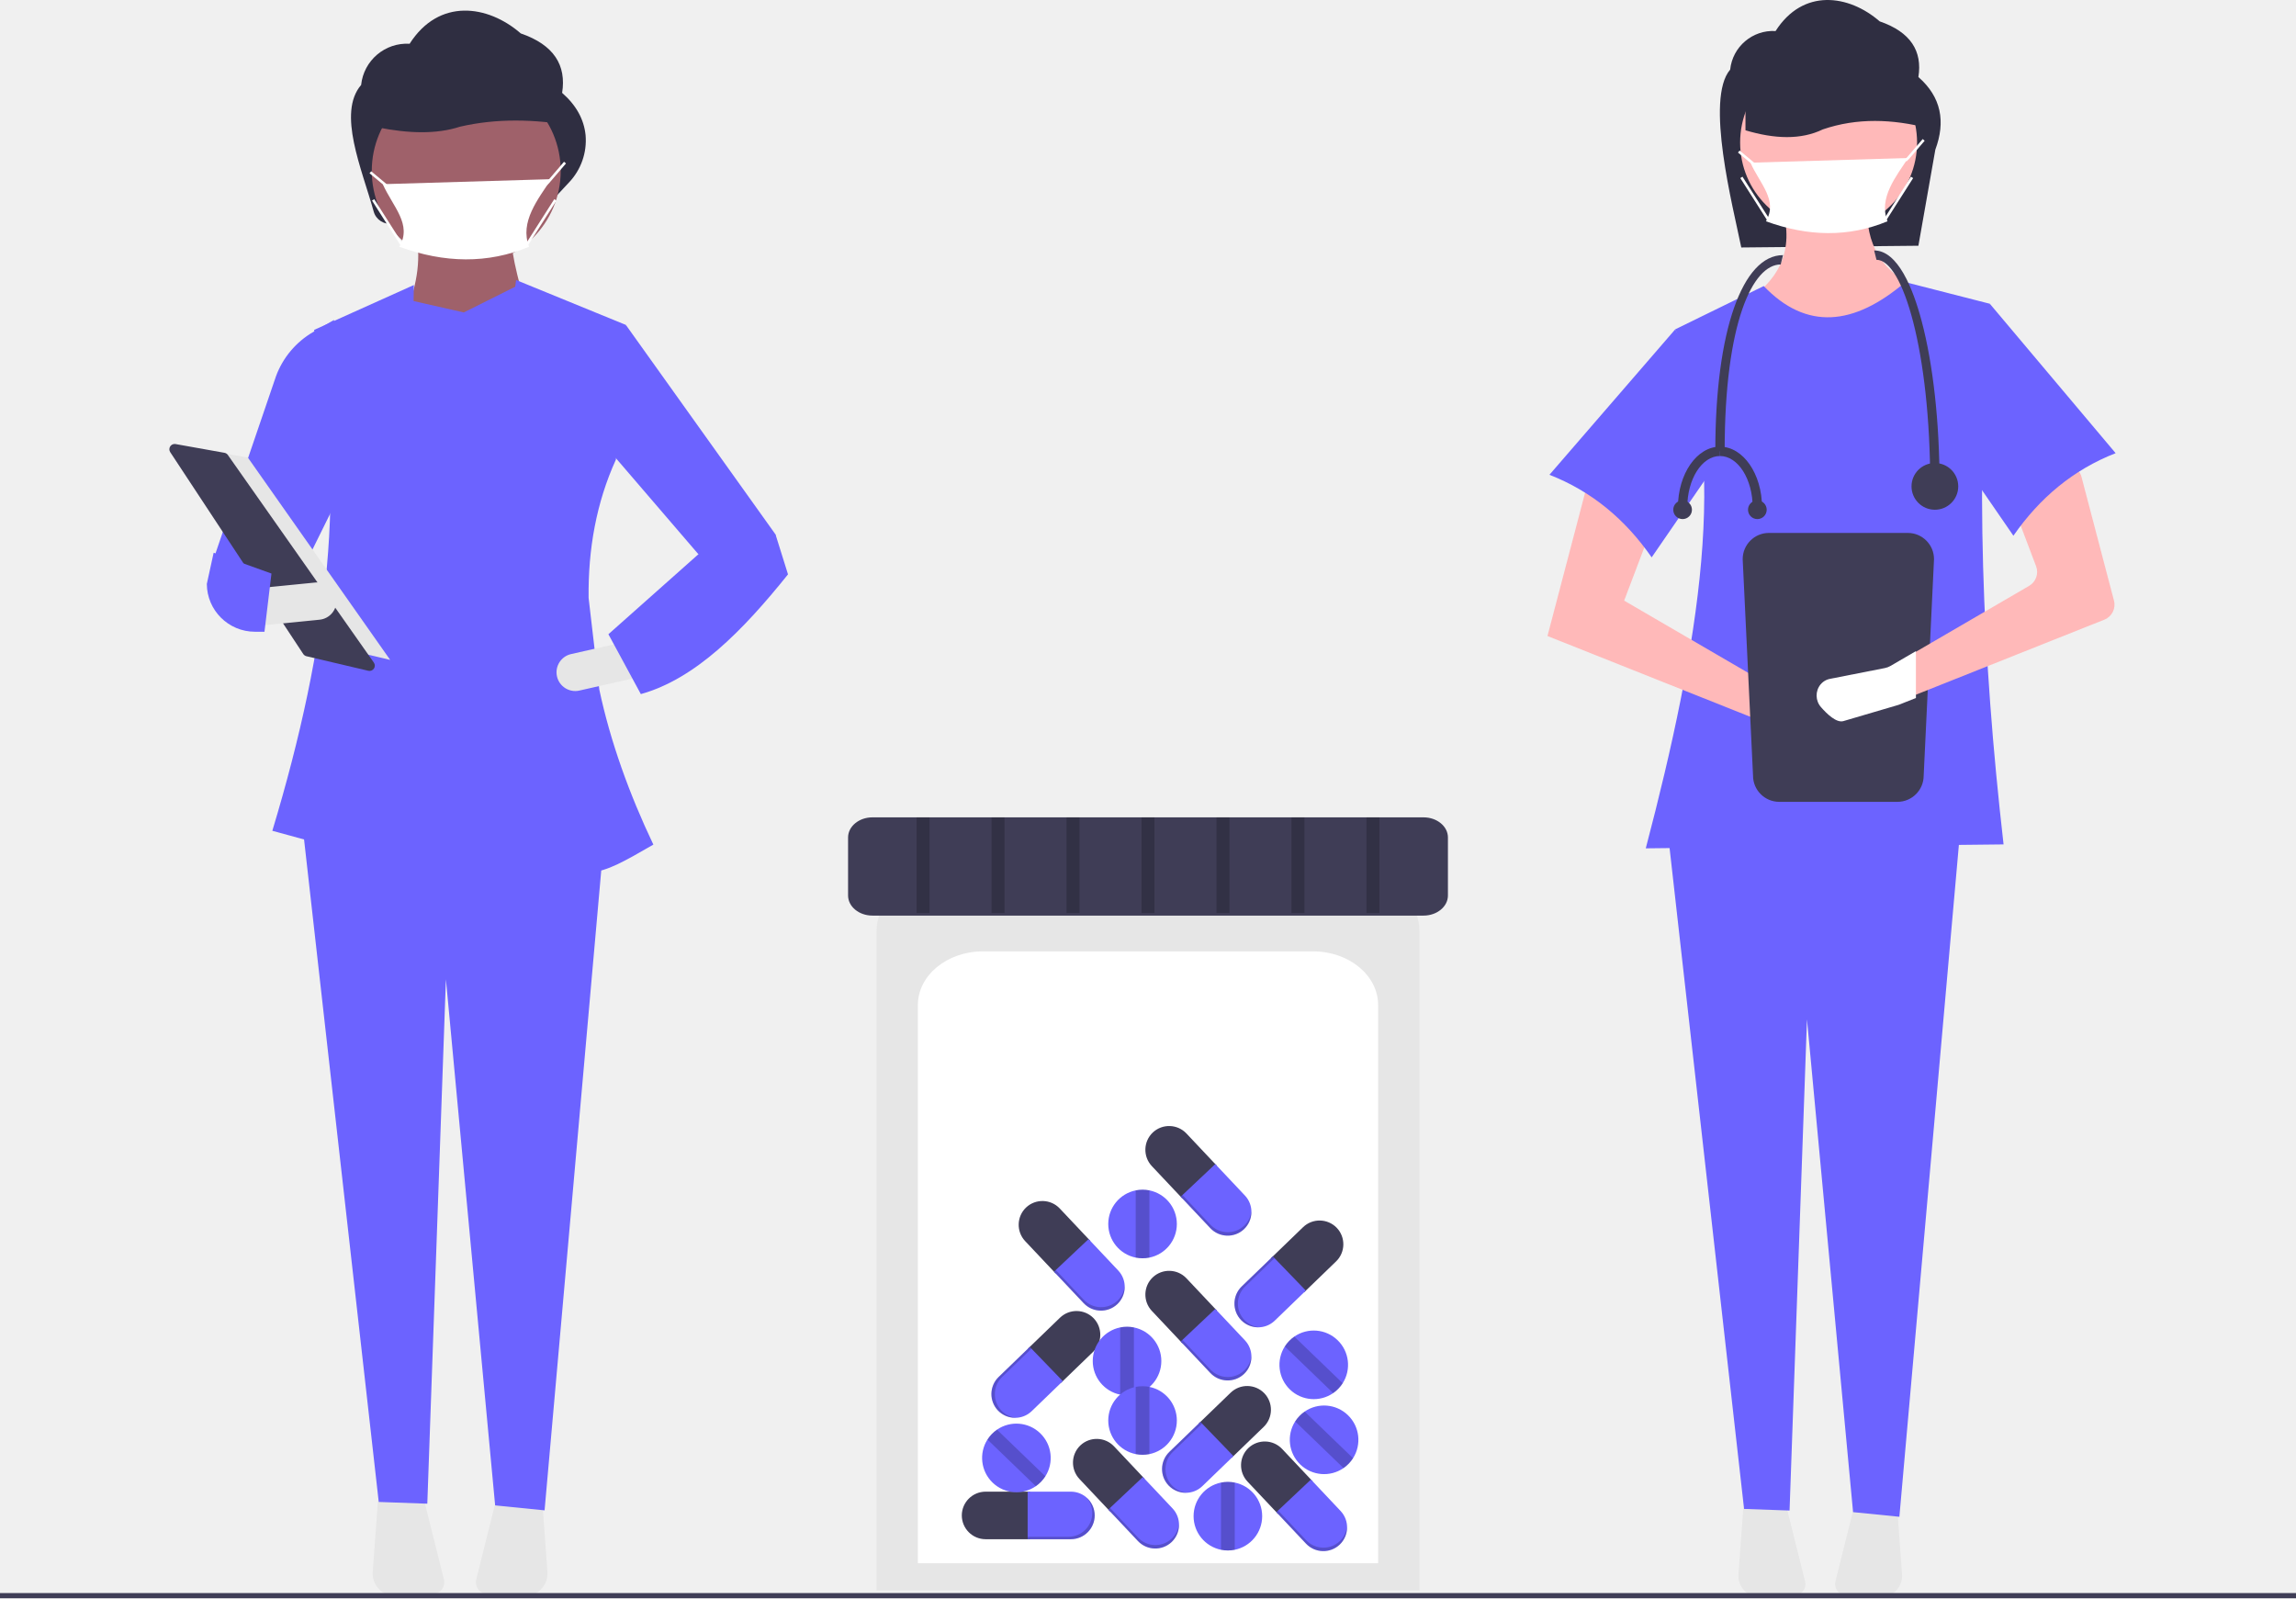
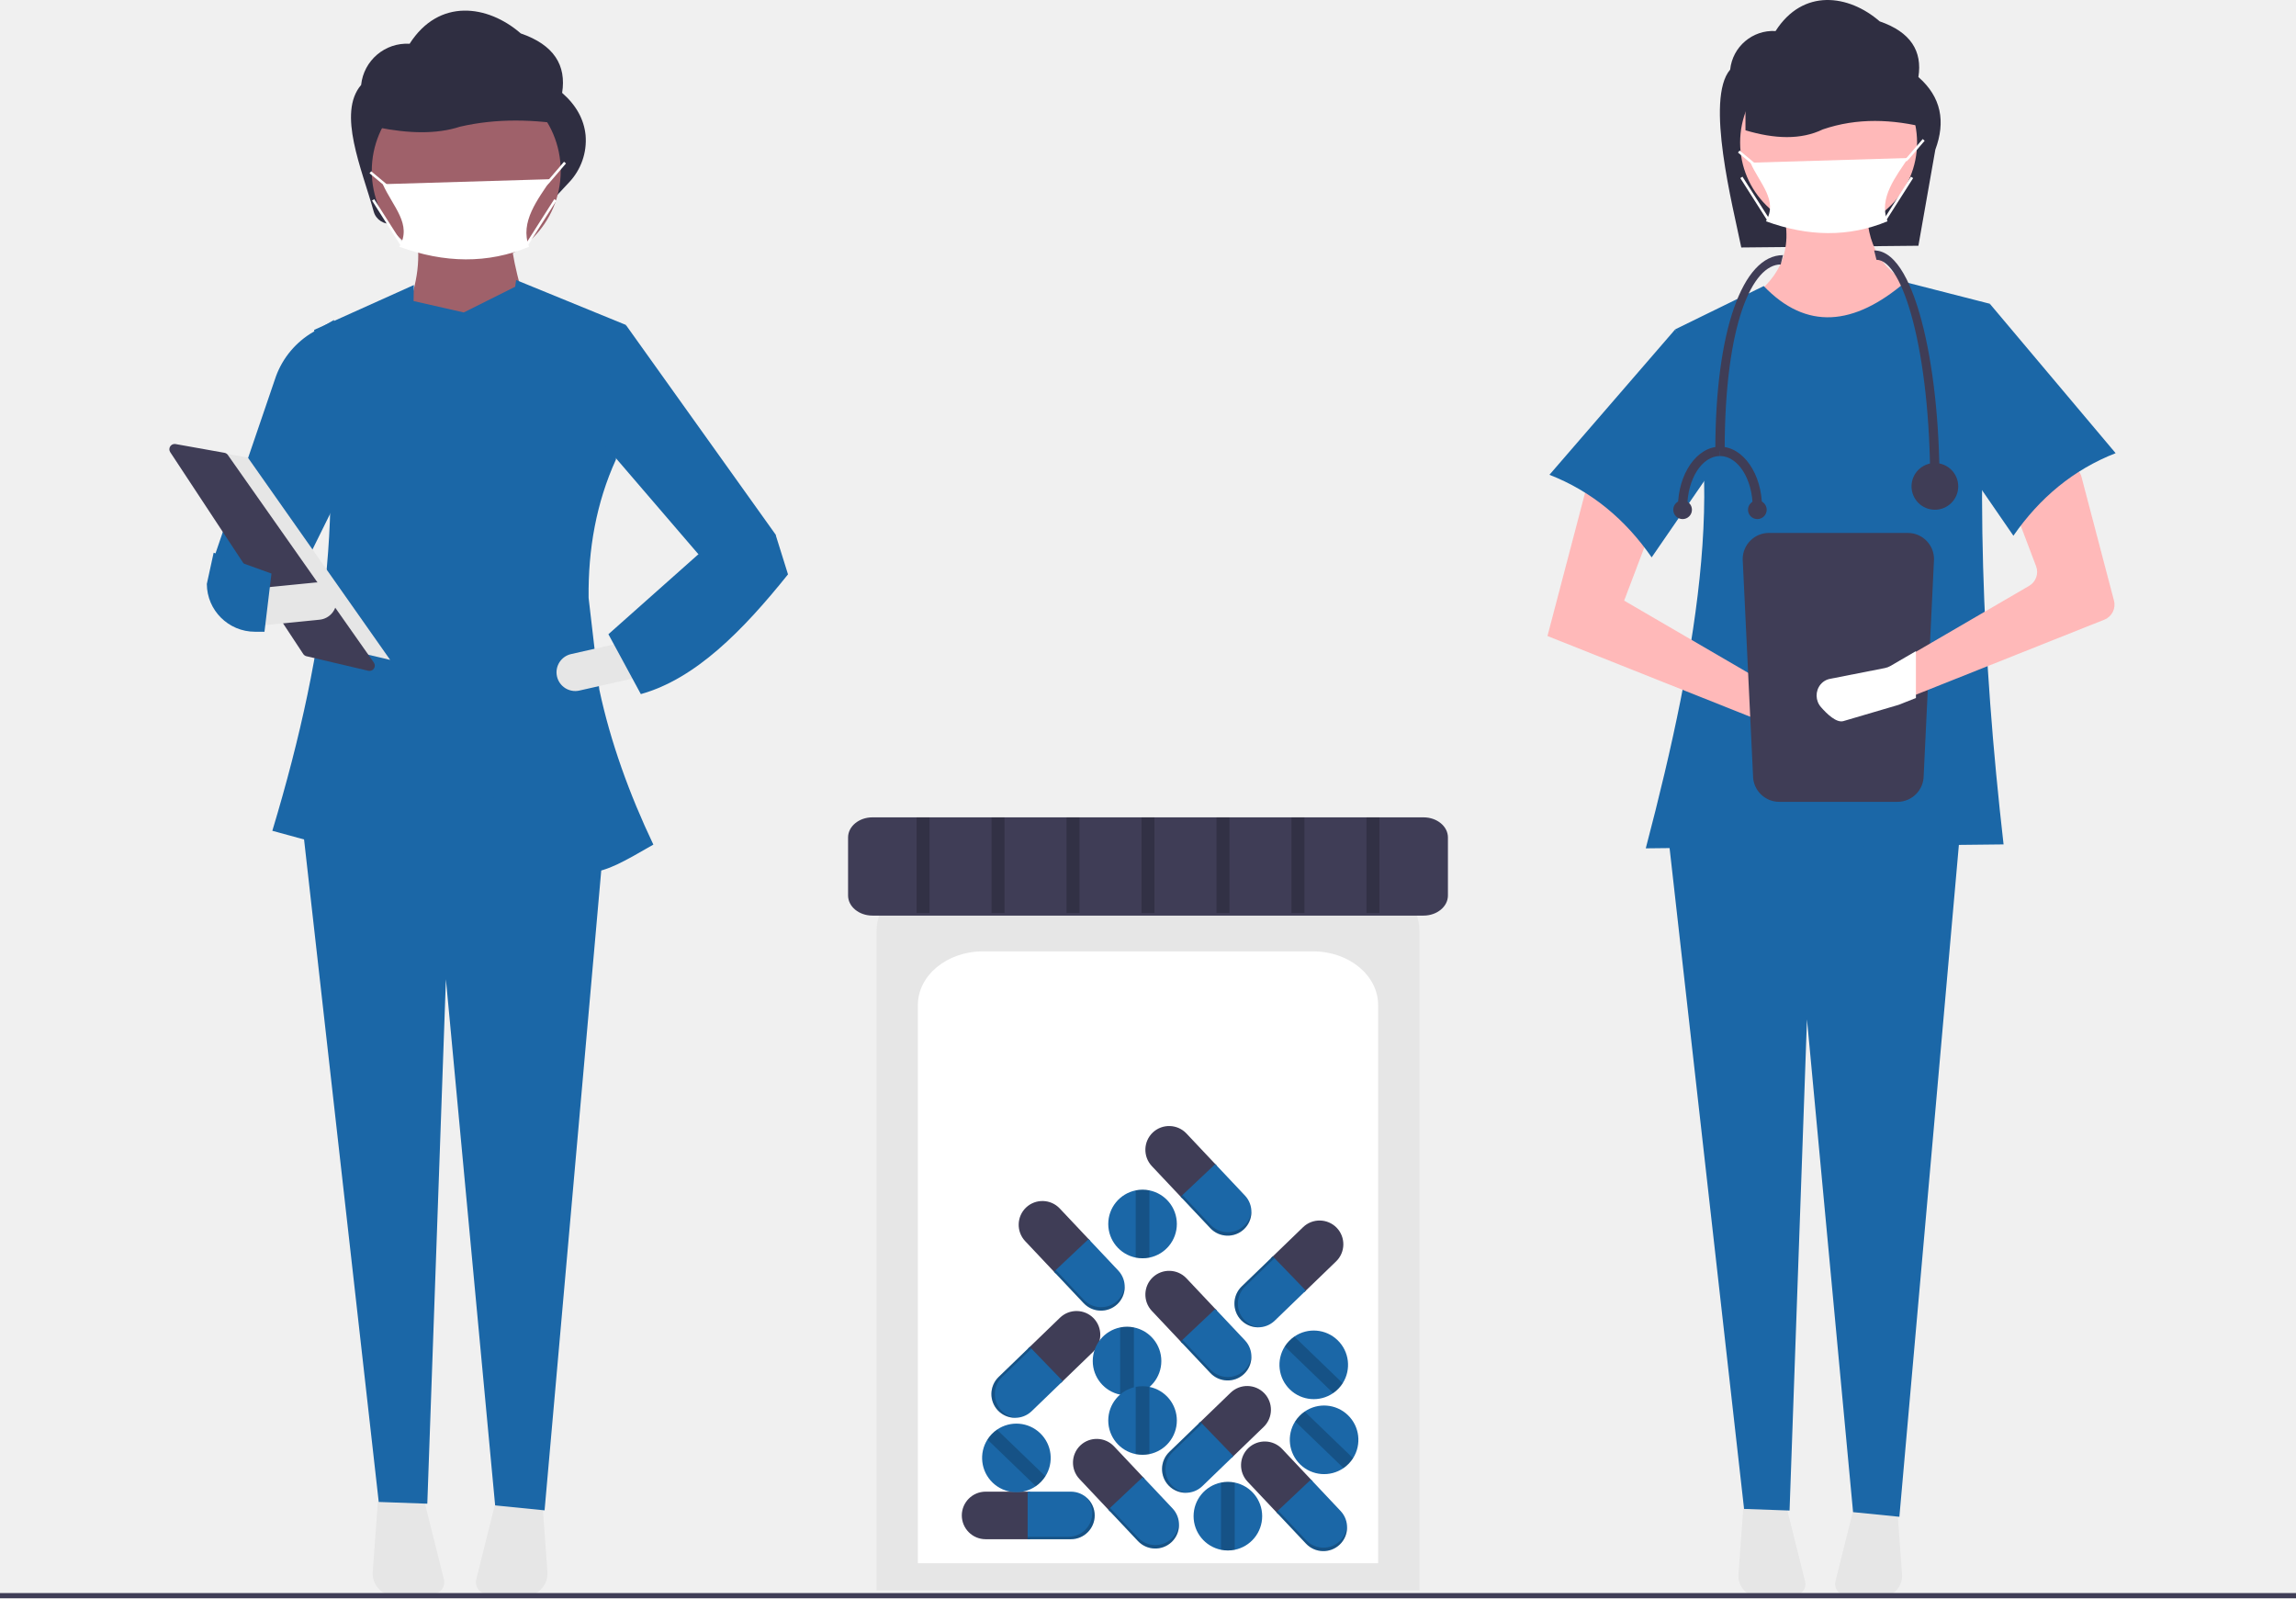
<svg xmlns="http://www.w3.org/2000/svg" data-name="Layer 1" width="888" height="618.106" viewBox="0 0 888 618.106">
  <path d="M897.957,235.99l-68.502.667c-3.22-15.851-14.038-57.443-4.295-68.787A16.674,16.674,0,0,1,842.723,152.95h0c10.617-16.62,28.302-14.124,40.255-3.745,12.029,4.151,16.565,11.525,14.979,21.532,8.909,7.798,10.552,17.285,6.553,28.085Z" transform="translate(-156 -140.947)" fill="#2f2e41" />
  <path d="M891.362,278.189l-49.422-6.843-9.884-14.447c13.616-9.032,18.434-21.647,12.166-38.778l34.216-.76c-1.603,15.255,3.442,27.067,17.488,34.216Z" transform="translate(-156 -140.947)" fill="#ffb9b9" />
  <path d="M830.255,723.967l-1.89,25.835a8.224,8.224,0,0,0,8.7,8.809L850.335,757.807a4.195,4.195,0,0,0,3.815-5.204l-7.366-29.463Z" transform="translate(-156 -140.947)" fill="#e6e6e6" />
  <path d="M873.216,723.14l-7.366,29.463a4.195,4.195,0,0,0,3.815,5.204l13.27.804a8.224,8.224,0,0,0,8.7-8.809l-1.89-25.835Z" transform="translate(-156 -140.947)" fill="#e6e6e6" />
-   <polygon points="734.602 586.606 716.694 584.809 698.866 394.239 692.128 584.195 674.534 583.565 644.881 320.485 758.172 320.485 734.602 586.606" fill="#6c63ff" />
+   <polygon points="734.602 586.606 716.694 584.809 698.866 394.239 692.128 584.195 674.534 583.565 644.881 320.485 758.172 320.485 734.602 586.606" fill="#1b67a7" />
  <circle cx="707.229" cy="55.125" r="34.216" fill="#ffb9b9" />
-   <path d="M930.9,467.515l-138.383,1.521c20.537-78.181,32.821-150.804,11.405-200.731l34.216-16.728c16.498,17.208,34.871,15.434,54.745-1.521l32.695,8.364C919.978,323.891,922.488,394.011,930.9,467.515Z" transform="translate(-156 -140.947)" fill="#6c63ff" />
+   <path d="M930.9,467.515l-138.383,1.521c20.537-78.181,32.821-150.804,11.405-200.731l34.216-16.728c16.498,17.208,34.871,15.434,54.745-1.521l32.695,8.364C919.978,323.891,922.488,394.011,930.9,467.515Z" transform="translate(-156 -140.947)" fill="#1b67a7" />
  <path d="M754.5,386.919l85.919,34.216,19.209,5.65a6.645,6.645,0,0,0,8.322-4.763h0a6.645,6.645,0,0,0-3.783-7.7l-19.946-6.113-60.067-34.976,12.546-33.075L770.467,326.091Z" transform="translate(-156 -140.947)" fill="#ffb9b9" />
-   <path d="M755.26,324.57c16.347,6.377,29.349,17.261,39.538,31.934l31.934-46.381-22.81-41.819Z" transform="translate(-156 -140.947)" fill="#6c63ff" />
+   <path d="M755.26,324.57c16.347,6.377,29.349,17.261,39.538,31.934l31.934-46.381-22.81-41.819Z" transform="translate(-156 -140.947)" fill="#1b67a7" />
  <path d="M901.792,190.527c-13.887-3.578-27.54-4.069-40.813.469-8.455,4.095-18.608,3.717-29.899.344V157.203l60.959,1.626Z" transform="translate(-156 -140.947)" fill="#2f2e41" />
  <path d="M840.134,347.053A10.145,10.145,0,0,0,830,357.187l4,83.732A10.145,10.145,0,0,0,844.134,451.053h45.732A10.145,10.145,0,0,0,900,440.919l4-83.732A10.145,10.145,0,0,0,893.866,347.053Z" transform="translate(-156 -140.947)" fill="#3f3d56" />
  <path d="M969.89,380.593,895,410.413l-5.65,2.25c-.18.07-.36.13-.55.19l-18.93,5.57c-2.42.71-5.77-2.55-7.73-4.8a6.085,6.085,0,0,1-.16-7.93,6.746,6.746,0,0,1,.86-.83,5.589,5.589,0,0,1,2.5-1.1l18.91-3.72a6.336,6.336,0,0,0,1.93-.72l8.82-5.14,45.79-26.66a6.218,6.218,0,0,0,2.69-7.58l-8.74-23.05a6.211,6.211,0,0,1,2.87-7.68l14.48-7.76a6.206,6.206,0,0,1,8.94,3.9L973.6,373.233A6.219,6.219,0,0,1,969.89,380.593Z" transform="translate(-156 -140.947)" fill="#ffb9b9" />
-   <path d="M974.24,316.206c-16.347,6.377-29.349,17.261-39.538,31.934l-31.934-46.381,22.81-43.34Z" transform="translate(-156 -140.947)" fill="#6c63ff" />
+   <path d="M974.24,316.206c-16.347,6.377-29.349,17.261-39.538,31.934l-31.934-46.381,22.81-43.34Z" transform="translate(-156 -140.947)" fill="#1b67a7" />
  <path d="M886,226.526c-14.968,6.226-30.663,5.973-47,0,4.754-8.114-2.352-14.469-6-22.66l61-1.813C889.335,209.169,882.452,217.576,886,226.526Z" transform="translate(-156 -140.947)" fill="#fff" />
  <polygon points="737.354 62.46 736.646 61.753 737.646 60.753 743.62 53.781 744.38 54.431 738.38 61.431 737.354 62.46" fill="#fff" />
  <rect x="831" y="198.148" width="1.001" height="7.81" transform="translate(-12.03491 570.5309) rotate(-50.19443)" fill="#fff" />
  <rect x="880.471" y="217.303" width="19.558" height="1" transform="matrix(0.537, -0.84358, 0.84358, 0.537, 72.44944, 710.8936)" fill="#fff" />
  <rect x="834.25" y="208.024" width="1" height="19.558" transform="translate(-142.4296 341.2609) rotate(-32.47119)" fill="#fff" />
  <path d="M897,392.768V410.885l-6.307,2.512c-.201.078-.402.145-.614.212L868.949,419.826c-2.701.792-6.441-2.846-8.628-5.358a6.792,6.792,0,0,1-.179-8.852,7.53,7.53,0,0,1,.96-.926,6.238,6.238,0,0,1,2.791-1.228l21.108-4.152a7.072,7.072,0,0,0,2.154-.804Z" transform="translate(-156 -140.947)" fill="#fff" />
  <path d="M906.14,328.149h-3.614c0-51.111-10.523-86.729-20.779-86.729l-.903-3.614c9.197,0,15.06,14.824,18.36,27.26C903.677,281.926,906.14,304.329,906.14,328.149Z" transform="translate(-156 -140.947)" fill="#3f3d56" />
  <path d="M823.025,315.501H819.411c0-46.809,10.596-75.888,26.199-75.888l-.903,3.614C833.914,243.227,823.025,265.575,823.025,315.501Z" transform="translate(-156 -140.947)" fill="#3f3d56" />
  <circle cx="748.333" cy="188.105" r="9.034" fill="#3f3d56" />
  <path d="M808.57,337.183h-3.614c0-12.952,7.295-23.489,16.262-23.489v3.614C814.244,317.308,808.57,326.224,808.57,337.183Z" transform="translate(-156 -140.947)" fill="#3f3d56" />
  <path d="M837.479,337.183h-3.614c0-10.959-5.674-19.875-12.648-19.875v-3.614C830.185,313.694,837.479,324.231,837.479,337.183Z" transform="translate(-156 -140.947)" fill="#3f3d56" />
  <circle cx="679.673" cy="197.14" r="3.614" fill="#3f3d56" />
  <circle cx="650.763" cy="197.14" r="3.614" fill="#3f3d56" />
  <path d="M371.271,216.644,307.805,227.392a6.424,6.424,0,0,1-7.27-4.613c-4.585-16.549-14.172-38.139-4.864-48.977a17.805,17.805,0,0,1,18.755-15.933h0c11.338-17.747,30.222-15.083,42.986-3.999,12.845,4.432,17.688,12.307,15.995,22.992,5.549,4.857,8.459,10.329,9.072,16.334a23.589,23.589,0,0,1-6.454,18.351Z" transform="translate(-156 -140.947)" fill="#2f2e41" />
  <path d="M361.403,266.609l-49.2-2.894c4.822-11.067,6.748-21.724,4.824-31.836h36.659C353.602,239.644,357.466,253.074,361.403,266.609Z" transform="translate(-156 -140.947)" fill="#9f616a" />
  <path d="M302.18,721.236l-2.018,27.588a8.782,8.782,0,0,0,9.29,9.407l14.17-.858a4.479,4.479,0,0,0,4.074-5.557l-7.866-31.462Z" transform="translate(-156 -140.947)" fill="#e6e6e6" />
  <path d="M348.055,720.353l-7.866,31.462a4.479,4.479,0,0,0,4.074,5.557l14.17.858a8.782,8.782,0,0,0,9.29-9.407l-2.018-27.588Z" transform="translate(-156 -140.947)" fill="#e6e6e6" />
-   <polygon points="210.62 584.119 191.498 582.2 172.46 378.701 165.265 581.544 146.478 580.871 114.813 299.944 235.79 299.944 210.62 584.119" fill="#6c63ff" />
+   <polygon points="210.62 584.119 191.498 582.2 172.46 378.701 165.265 581.544 146.478 580.871 114.813 299.944 235.79 299.944 210.62 584.119" fill="#1b67a7" />
  <circle cx="180.323" cy="66.107" r="36.537" fill="#9f616a" />
  <path d="M377.502,189.6c-14.829-2.583-29.409-2.937-43.582.339-9.028,2.955-19.87,2.683-31.928.248V165.548l65.094,1.173Z" transform="translate(-156 -140.947)" fill="#2f2e41" />
  <path d="M360.639,236.37c-15.984,6.649-32.744,6.379-50.189,0,5.076-8.664-2.512-15.45-6.407-24.197l65.138-1.936C364.2,217.836,356.85,226.813,360.639,236.37Z" transform="translate(-156 -140.947)" fill="#fff" />
  <rect x="301.941" y="206.067" width="1.001" height="8.34" transform="translate(-208.685 167.0441) rotate(-50.19486)" fill="#fff" />
  <rect x="354.735" y="226.556" width="20.885" height="1" transform="matrix(0.537, -0.84358, 0.84358, 0.537, -178.4638, 272.2359)" fill="#fff" />
  <rect x="305.412" y="216.614" width="1" height="20.885" transform="matrix(0.84366, -0.53687, 0.53687, 0.84366, -230.0748, 58.78582)" fill="#fff" />
-   <path d="M266.861,373.693l-27.977-17.365,23.859-69.879a32.965,32.965,0,0,1,14.41-17.116l8.037-4.653.699,70.495Z" transform="translate(-156 -140.947)" fill="#6c63ff" />
-   <path d="M387.789,407.631,383.65,372.179c-.221-18.713,2.962-36.805,10.554-53.475l3.859-52.095L355.615,249.245c-.13.865-.241,1.729-.365,2.594l-19.894,9.947-19.402-4.409.107-6.202-38.589,17.365c12.761,59.328,5.801,120.938-16.144,193.709l50.837,13.901.423-24.41,45.307-3.236c.467,7.92.842,15.699,1.059,23.305,25.565,9.412,26.443,9.256,49.737-4.22C399.415,448.084,392.07,427.79,387.789,407.631Z" transform="translate(-156 -140.947)" fill="#6c63ff" />
-   <polygon points="297.051 224.063 271.004 215.381 229.34 166.878 242.062 125.663 299.945 206.699 297.051 224.063" fill="#6c63ff" />
+   <path d="M266.861,373.693l-27.977-17.365,23.859-69.879a32.965,32.965,0,0,1,14.41-17.116l8.037-4.653.699,70.495Z" transform="translate(-156 -140.947)" fill="#1b67a7" />
+   <path d="M387.789,407.631,383.65,372.179c-.221-18.713,2.962-36.805,10.554-53.475l3.859-52.095L355.615,249.245c-.13.865-.241,1.729-.365,2.594l-19.894,9.947-19.402-4.409.107-6.202-38.589,17.365c12.761,59.328,5.801,120.938-16.144,193.709l50.837,13.901.423-24.41,45.307-3.236c.467,7.92.842,15.699,1.059,23.305,25.565,9.412,26.443,9.256,49.737-4.22C399.415,448.084,392.07,427.79,387.789,407.631Z" transform="translate(-156 -140.947)" fill="#1b67a7" />
+   <polygon points="297.051 224.063 271.004 215.381 229.34 166.878 242.062 125.663 299.945 206.699 297.051 224.063" fill="#1b67a7" />
  <path d="M371.419,402.56a7.246,7.246,0,0,0,8.655,5.459l22.111-5.007-3.196-14.113-22.111,5.006a7.237,7.237,0,0,0-5.459,8.655Z" transform="translate(-156 -140.947)" fill="#e6e6e6" />
-   <path d="M391.309,386.234l12.541,23.153c21.094-5.883,39.376-24.431,56.918-46.306l-4.824-15.435-29.906,7.718Z" transform="translate(-156 -140.947)" fill="#6c63ff" />
+   <path d="M391.309,386.234l12.541,23.153c21.094-5.883,39.376-24.431,56.918-46.306l-4.824-15.435-29.906,7.718Z" transform="translate(-156 -140.947)" fill="#1b67a7" />
  <polygon points="71.79 172.661 95.866 176.96 150.897 255.207 121.662 248.328 71.79 172.661" fill="#e6e6e6" />
  <path d="M223.52,312.65a2.048,2.048,0,0,0-1.68,3.173l51.439,78.046a2.041,2.041,0,0,0,1.239.865l23.933,5.631a2.044,2.044,0,0,0,2.14-3.166L244.114,316.896a2.032,2.032,0,0,0-1.313-.836L223.906,312.685A2.217,2.217,0,0,0,223.52,312.65Z" transform="translate(-156 -140.947)" fill="#3f3d56" />
  <path d="M255.608,368.452l1.43,14.4,22.56-2.239a7.235,7.235,0,0,0-1.429-14.4Z" transform="translate(-156 -140.947)" fill="#e6e6e6" />
-   <path d="M235.991,366.784a18.609,18.609,0,0,0,18.587,18.485h3.71l2.701-22.505-22.36-8.05Z" transform="translate(-156 -140.947)" fill="#6c63ff" />
+   <path d="M235.991,366.784a18.609,18.609,0,0,0,18.587,18.485h3.71l2.701-22.505-22.36-8.05Z" transform="translate(-156 -140.947)" fill="#1b67a7" />
  <polygon points="211.399 71.78 210.692 71.073 211.76 70.005 218.141 62.558 218.9 63.208 212.493 70.683 211.399 71.78" fill="#fff" />
  <rect y="616.106" width="888" height="2" fill="#3f3d56" />
  <path d="M495,756.053H705V501.337c0-13.488-13.285-24.46-29.614-24.46H524.614c-16.33,0-29.614,10.973-29.614,24.46Z" transform="translate(-156 -140.947)" fill="#e6e6e6" />
  <path d="M511,745.52H689V529.617c0-11.432-11.261-20.733-25.102-20.733H536.102C522.26,508.884,511,518.185,511,529.617Z" transform="translate(-156 -140.947)" fill="#fff" />
  <path d="M493.414,457.053c-5.19,0-9.414,3.488-9.414,7.775v22.444c0,4.287,4.223,7.775,9.414,7.775H706.587c5.19,0,9.413-3.488,9.413-7.775V464.828c0-4.287-4.223-7.775-9.413-7.775Z" transform="translate(-156 -140.947)" fill="#3f3d56" />
  <path d="M537.181,717.836a9.224,9.224,0,0,0-9.197,9.197v0a9.224,9.224,0,0,0,9.197,9.197H554.395V717.836Z" transform="translate(-156 -140.947)" fill="#3f3d56" />
-   <path d="M570.194,717.836H553.452V736.229h16.743a9.224,9.224,0,0,0,9.197-9.197v0A9.224,9.224,0,0,0,570.194,717.836Z" transform="translate(-156 -140.947)" fill="#6c63ff" />
+   <path d="M570.194,717.836H553.452V736.229h16.743a9.224,9.224,0,0,0,9.197-9.197v0A9.224,9.224,0,0,0,570.194,717.836Z" transform="translate(-156 -140.947)" fill="#1b67a7" />
  <path d="M576.196,720.088a9.144,9.144,0,0,1,2.252,6.001v0a9.224,9.224,0,0,1-9.197,9.197H553.452v.943h16.743a9.224,9.224,0,0,0,9.197-9.197v0A9.177,9.177,0,0,0,576.196,720.088Z" transform="translate(-156 -140.947)" opacity="0.2" />
  <path d="M614.861,579.31a9.224,9.224,0,0,0-13-.384l0,0a9.224,9.224,0,0,0-.384,13l11.808,12.526,13.384-12.617Z" transform="translate(-156 -140.947)" fill="#3f3d56" />
-   <path d="M637.507,603.332l-11.484-12.183L612.638,603.766l11.484,12.183a9.224,9.224,0,0,0,13.0.384l0,0A9.224,9.224,0,0,0,637.507,603.332Z" transform="translate(-156 -140.947)" fill="#6c63ff" />
+   <path d="M637.507,603.332l-11.484-12.183L612.638,603.766l11.484,12.183a9.224,9.224,0,0,0,13.0.384l0,0A9.224,9.224,0,0,0,637.507,603.332Z" transform="translate(-156 -140.947)" fill="#1b67a7" />
  <path d="M639.984,609.244a9.144,9.144,0,0,1-2.822,5.755l0,0a9.224,9.224,0,0,1-13-.384L613.324,603.119l-.686.647,11.484,12.183a9.224,9.224,0,0,0,13.0.384l0,0A9.177,9.177,0,0,0,639.984,609.244Z" transform="translate(-156 -140.947)" opacity="0.2" />
  <path d="M565.861,608.31a9.224,9.224,0,0,0-13-.384l0,0a9.224,9.224,0,0,0-.384,13l11.808,12.526,13.384-12.617Z" transform="translate(-156 -140.947)" fill="#3f3d56" />
-   <path d="M588.507,632.332l-11.484-12.183L563.638,632.766l11.484,12.183a9.224,9.224,0,0,0,13.0.384l0,0A9.224,9.224,0,0,0,588.507,632.332Z" transform="translate(-156 -140.947)" fill="#6c63ff" />
+   <path d="M588.507,632.332l-11.484-12.183L563.638,632.766l11.484,12.183a9.224,9.224,0,0,0,13.0.384l0,0A9.224,9.224,0,0,0,588.507,632.332Z" transform="translate(-156 -140.947)" fill="#1b67a7" />
  <path d="M590.984,638.244a9.144,9.144,0,0,1-2.822,5.755l0,0a9.224,9.224,0,0,1-13-.384L564.324,632.119l-.686.647,11.484,12.183a9.224,9.224,0,0,0,13.0.384l0,0A9.177,9.177,0,0,0,590.984,638.244Z" transform="translate(-156 -140.947)" opacity="0.2" />
  <path d="M614.861,635.31a9.224,9.224,0,0,0-13-.384l0,0a9.224,9.224,0,0,0-.384,13l11.808,12.526,13.384-12.617Z" transform="translate(-156 -140.947)" fill="#3f3d56" />
-   <path d="M637.507,659.332l-11.484-12.183L612.638,659.766l11.484,12.183a9.224,9.224,0,0,0,13.0.384l0,0A9.224,9.224,0,0,0,637.507,659.332Z" transform="translate(-156 -140.947)" fill="#6c63ff" />
+   <path d="M637.507,659.332l-11.484-12.183L612.638,659.766l11.484,12.183a9.224,9.224,0,0,0,13.0.384l0,0A9.224,9.224,0,0,0,637.507,659.332Z" transform="translate(-156 -140.947)" fill="#1b67a7" />
  <path d="M639.984,665.244a9.144,9.144,0,0,1-2.822,5.755l0,0a9.224,9.224,0,0,1-13-.384L613.324,659.119l-.686.647,11.484,12.183a9.224,9.224,0,0,0,13.0.384l0,0A9.177,9.177,0,0,0,639.984,665.244Z" transform="translate(-156 -140.947)" opacity="0.2" />
  <path d="M644.754,692.777a9.224,9.224,0,0,0,.226-13.004l0,0a9.224,9.224,0,0,0-13.004-.226L619.594,691.506l12.778,13.23Z" transform="translate(-156 -140.947)" fill="#3f3d56" />
-   <path d="M621.008,715.712l12.043-11.632L620.272,690.851,608.23,702.482a9.224,9.224,0,0,0-.226,13.004l0,0A9.224,9.224,0,0,0,621.008,715.712Z" transform="translate(-156 -140.947)" fill="#6c63ff" />
+   <path d="M621.008,715.712l12.043-11.632L620.272,690.851,608.23,702.482a9.224,9.224,0,0,0-.226,13.004l0,0A9.224,9.224,0,0,0,621.008,715.712Z" transform="translate(-156 -140.947)" fill="#1b67a7" />
  <path d="M615.127,718.261a9.144,9.144,0,0,1-5.789-2.752l0,0a9.224,9.224,0,0,1,.226-13.004L620.928,691.529l-.655-.678L608.23,702.482a9.224,9.224,0,0,0-.226,13.004l0,0A9.177,9.177,0,0,0,615.127,718.261Z" transform="translate(-156 -140.947)" opacity="0.2" />
  <path d="M578.754,663.777a9.224,9.224,0,0,0,.226-13.004l0,0a9.224,9.224,0,0,0-13.004-.226L553.594,662.506l12.778,13.23Z" transform="translate(-156 -140.947)" fill="#3f3d56" />
-   <path d="M555.008,686.712l12.043-11.632L554.272,661.851,542.23,673.482a9.224,9.224,0,0,0-.226,13.004l0,0A9.224,9.224,0,0,0,555.008,686.712Z" transform="translate(-156 -140.947)" fill="#6c63ff" />
+   <path d="M555.008,686.712l12.043-11.632L554.272,661.851,542.23,673.482a9.224,9.224,0,0,0-.226,13.004l0,0A9.224,9.224,0,0,0,555.008,686.712Z" transform="translate(-156 -140.947)" fill="#1b67a7" />
  <path d="M549.127,689.261a9.144,9.144,0,0,1-5.789-2.752l0,0a9.224,9.224,0,0,1,.226-13.004L554.928,662.529l-.655-.678L542.23,673.482a9.224,9.224,0,0,0-.226,13.004l0,0A9.177,9.177,0,0,0,549.127,689.261Z" transform="translate(-156 -140.947)" opacity="0.2" />
  <path d="M672.754,628.777a9.224,9.224,0,0,0,.226-13.004l0,0a9.224,9.224,0,0,0-13.004-.226L647.594,627.506l12.778,13.23Z" transform="translate(-156 -140.947)" fill="#3f3d56" />
-   <path d="M649.008,651.712l12.043-11.632L648.272,626.851,636.23,638.482a9.224,9.224,0,0,0-.226,13.004l0,0A9.224,9.224,0,0,0,649.008,651.712Z" transform="translate(-156 -140.947)" fill="#6c63ff" />
+   <path d="M649.008,651.712l12.043-11.632L648.272,626.851,636.23,638.482a9.224,9.224,0,0,0-.226,13.004l0,0A9.224,9.224,0,0,0,649.008,651.712Z" transform="translate(-156 -140.947)" fill="#1b67a7" />
  <path d="M643.127,654.261a9.144,9.144,0,0,1-5.789-2.752l0,0a9.224,9.224,0,0,1,.226-13.004L648.928,627.529l-.655-.678L636.23,638.482a9.224,9.224,0,0,0-.226,13.004l0,0A9.177,9.177,0,0,0,643.127,654.261Z" transform="translate(-156 -140.947)" opacity="0.2" />
  <path d="M651.861,701.31a9.224,9.224,0,0,0-13-.384l0,0a9.224,9.224,0,0,0-.384,13l11.808,12.526,13.384-12.617Z" transform="translate(-156 -140.947)" fill="#3f3d56" />
-   <path d="M674.507,725.332l-11.484-12.183L649.638,725.766l11.484,12.183a9.224,9.224,0,0,0,13.0.384l0,0A9.224,9.224,0,0,0,674.507,725.332Z" transform="translate(-156 -140.947)" fill="#6c63ff" />
+   <path d="M674.507,725.332l-11.484-12.183L649.638,725.766l11.484,12.183a9.224,9.224,0,0,0,13.0.384l0,0A9.224,9.224,0,0,0,674.507,725.332Z" transform="translate(-156 -140.947)" fill="#1b67a7" />
  <path d="M676.984,731.244a9.144,9.144,0,0,1-2.822,5.755l0,0a9.224,9.224,0,0,1-13-.384L650.324,725.119l-.686.647,11.484,12.183a9.224,9.224,0,0,0,13.0.384l0,0A9.177,9.177,0,0,0,676.984,731.244Z" transform="translate(-156 -140.947)" opacity="0.2" />
  <path d="M586.861,700.31a9.224,9.224,0,0,0-13-.384l0,0a9.224,9.224,0,0,0-.384,13l11.808,12.526,13.384-12.617Z" transform="translate(-156 -140.947)" fill="#3f3d56" />
-   <path d="M609.507,724.332l-11.484-12.183L584.638,724.766l11.484,12.183a9.224,9.224,0,0,0,13.0.384l0,0A9.224,9.224,0,0,0,609.507,724.332Z" transform="translate(-156 -140.947)" fill="#6c63ff" />
+   <path d="M609.507,724.332l-11.484-12.183L584.638,724.766l11.484,12.183a9.224,9.224,0,0,0,13.0.384l0,0A9.224,9.224,0,0,0,609.507,724.332Z" transform="translate(-156 -140.947)" fill="#1b67a7" />
  <path d="M611.984,730.244a9.144,9.144,0,0,1-2.822,5.755l0,0a9.224,9.224,0,0,1-13-.384L585.324,724.119l-.686.647,11.484,12.183a9.224,9.224,0,0,0,13.0.384l0,0A9.177,9.177,0,0,0,611.984,730.244Z" transform="translate(-156 -140.947)" opacity="0.2" />
-   <path d="M605.158,667.316A13.263,13.263,0,0,1,594.547,680.314a13.395,13.395,0,0,1-5.305,0,13.266,13.266,0,0,1,0-25.996,13.397,13.397,0,0,1,5.305,0A13.263,13.263,0,0,1,605.158,667.316Z" transform="translate(-156 -140.947)" fill="#6c63ff" />
+   <path d="M605.158,667.316A13.263,13.263,0,0,1,594.547,680.314a13.395,13.395,0,0,1-5.305,0,13.266,13.266,0,0,1,0-25.996,13.397,13.397,0,0,1,5.305,0A13.263,13.263,0,0,1,605.158,667.316Z" transform="translate(-156 -140.947)" fill="#1b67a7" />
  <path d="M594.547,654.318V680.314a13.395,13.395,0,0,1-5.305,0V654.318a13.397,13.397,0,0,1,5.305,0Z" transform="translate(-156 -140.947)" opacity="0.2" />
-   <path d="M611.158,614.316A13.263,13.263,0,0,1,600.547,627.314a13.395,13.395,0,0,1-5.305,0,13.266,13.266,0,0,1,0-25.996,13.397,13.397,0,0,1,5.305,0A13.263,13.263,0,0,1,611.158,614.316Z" transform="translate(-156 -140.947)" fill="#6c63ff" />
+   <path d="M611.158,614.316A13.263,13.263,0,0,1,600.547,627.314a13.395,13.395,0,0,1-5.305,0,13.266,13.266,0,0,1,0-25.996,13.397,13.397,0,0,1,5.305,0A13.263,13.263,0,0,1,611.158,614.316Z" transform="translate(-156 -140.947)" fill="#1b67a7" />
  <path d="M600.547,601.318V627.314a13.395,13.395,0,0,1-5.305,0V601.318a13.397,13.397,0,0,1,5.305,0Z" transform="translate(-156 -140.947)" opacity="0.2" />
-   <path d="M611.158,690.316A13.263,13.263,0,0,1,600.547,703.314a13.395,13.395,0,0,1-5.305,0,13.266,13.266,0,0,1,0-25.996,13.397,13.397,0,0,1,5.305,0A13.263,13.263,0,0,1,611.158,690.316Z" transform="translate(-156 -140.947)" fill="#6c63ff" />
+   <path d="M611.158,690.316A13.263,13.263,0,0,1,600.547,703.314a13.395,13.395,0,0,1-5.305,0,13.266,13.266,0,0,1,0-25.996,13.397,13.397,0,0,1,5.305,0A13.263,13.263,0,0,1,611.158,690.316Z" transform="translate(-156 -140.947)" fill="#1b67a7" />
  <path d="M600.547,677.318V703.314a13.395,13.395,0,0,1-5.305,0V677.318a13.397,13.397,0,0,1,5.305,0Z" transform="translate(-156 -140.947)" opacity="0.2" />
-   <path d="M644.158,727.316A13.263,13.263,0,0,1,633.547,740.314a13.395,13.395,0,0,1-5.305,0,13.266,13.266,0,0,1,0-25.996,13.397,13.397,0,0,1,5.305,0A13.263,13.263,0,0,1,644.158,727.316Z" transform="translate(-156 -140.947)" fill="#6c63ff" />
+   <path d="M644.158,727.316A13.263,13.263,0,0,1,633.547,740.314a13.395,13.395,0,0,1-5.305,0,13.266,13.266,0,0,1,0-25.996,13.397,13.397,0,0,1,5.305,0A13.263,13.263,0,0,1,644.158,727.316Z" transform="translate(-156 -140.947)" fill="#1b67a7" />
  <path d="M633.547,714.318V740.314a13.395,13.395,0,0,1-5.305,0V714.318a13.397,13.397,0,0,1,5.305,0Z" transform="translate(-156 -140.947)" opacity="0.2" />
-   <path d="M673.31,659.24a13.263,13.263,0,0,1,1.995,16.66,13.395,13.395,0,0,1-3.682,3.82,13.266,13.266,0,0,1-18.717-18.04,13.397,13.397,0,0,1,3.682-3.82A13.263,13.263,0,0,1,673.31,659.24Z" transform="translate(-156 -140.947)" fill="#6c63ff" />
+   <path d="M673.31,659.24a13.263,13.263,0,0,1,1.995,16.66,13.395,13.395,0,0,1-3.682,3.82,13.266,13.266,0,0,1-18.717-18.04,13.397,13.397,0,0,1,3.682-3.82A13.263,13.263,0,0,1,673.31,659.24Z" transform="translate(-156 -140.947)" fill="#1b67a7" />
  <path d="M656.588,657.86l18.717,18.04a13.395,13.395,0,0,1-3.682,3.82l-18.717-18.04a13.397,13.397,0,0,1,3.682-3.82Z" transform="translate(-156 -140.947)" opacity="0.2" />
-   <path d="M677.31,688.24a13.263,13.263,0,0,1,1.995,16.66,13.395,13.395,0,0,1-3.682,3.82,13.266,13.266,0,0,1-18.717-18.04,13.397,13.397,0,0,1,3.682-3.82A13.263,13.263,0,0,1,677.31,688.24Z" transform="translate(-156 -140.947)" fill="#6c63ff" />
+   <path d="M677.31,688.24a13.263,13.263,0,0,1,1.995,16.66,13.395,13.395,0,0,1-3.682,3.82,13.266,13.266,0,0,1-18.717-18.04,13.397,13.397,0,0,1,3.682-3.82A13.263,13.263,0,0,1,677.31,688.24Z" transform="translate(-156 -140.947)" fill="#1b67a7" />
  <path d="M660.588,686.86l18.717,18.04a13.395,13.395,0,0,1-3.682,3.82l-18.717-18.04a13.397,13.397,0,0,1,3.682-3.82Z" transform="translate(-156 -140.947)" opacity="0.2" />
-   <path d="M558.31,695.24a13.263,13.263,0,0,1,1.995,16.66,13.395,13.395,0,0,1-3.682,3.82,13.266,13.266,0,0,1-18.717-18.04,13.397,13.397,0,0,1,3.682-3.82A13.263,13.263,0,0,1,558.31,695.24Z" transform="translate(-156 -140.947)" fill="#6c63ff" />
+   <path d="M558.31,695.24a13.263,13.263,0,0,1,1.995,16.66,13.395,13.395,0,0,1-3.682,3.82,13.266,13.266,0,0,1-18.717-18.04,13.397,13.397,0,0,1,3.682-3.82A13.263,13.263,0,0,1,558.31,695.24Z" transform="translate(-156 -140.947)" fill="#1b67a7" />
  <path d="M541.588,693.86l18.717,18.04a13.395,13.395,0,0,1-3.682,3.82l-18.717-18.04a13.397,13.397,0,0,1,3.682-3.82Z" transform="translate(-156 -140.947)" opacity="0.2" />
  <rect x="354.5" y="316.106" width="5" height="37" opacity="0.2" />
  <rect x="383.5" y="316.106" width="5" height="37" opacity="0.2" />
  <rect x="412.5" y="316.106" width="5" height="37" opacity="0.2" />
  <rect x="441.5" y="316.106" width="5" height="37" opacity="0.2" />
  <rect x="470.5" y="316.106" width="5" height="37" opacity="0.2" />
  <rect x="499.5" y="316.106" width="5" height="37" opacity="0.2" />
  <rect x="528.5" y="316.106" width="5" height="37" opacity="0.2" />
</svg>
